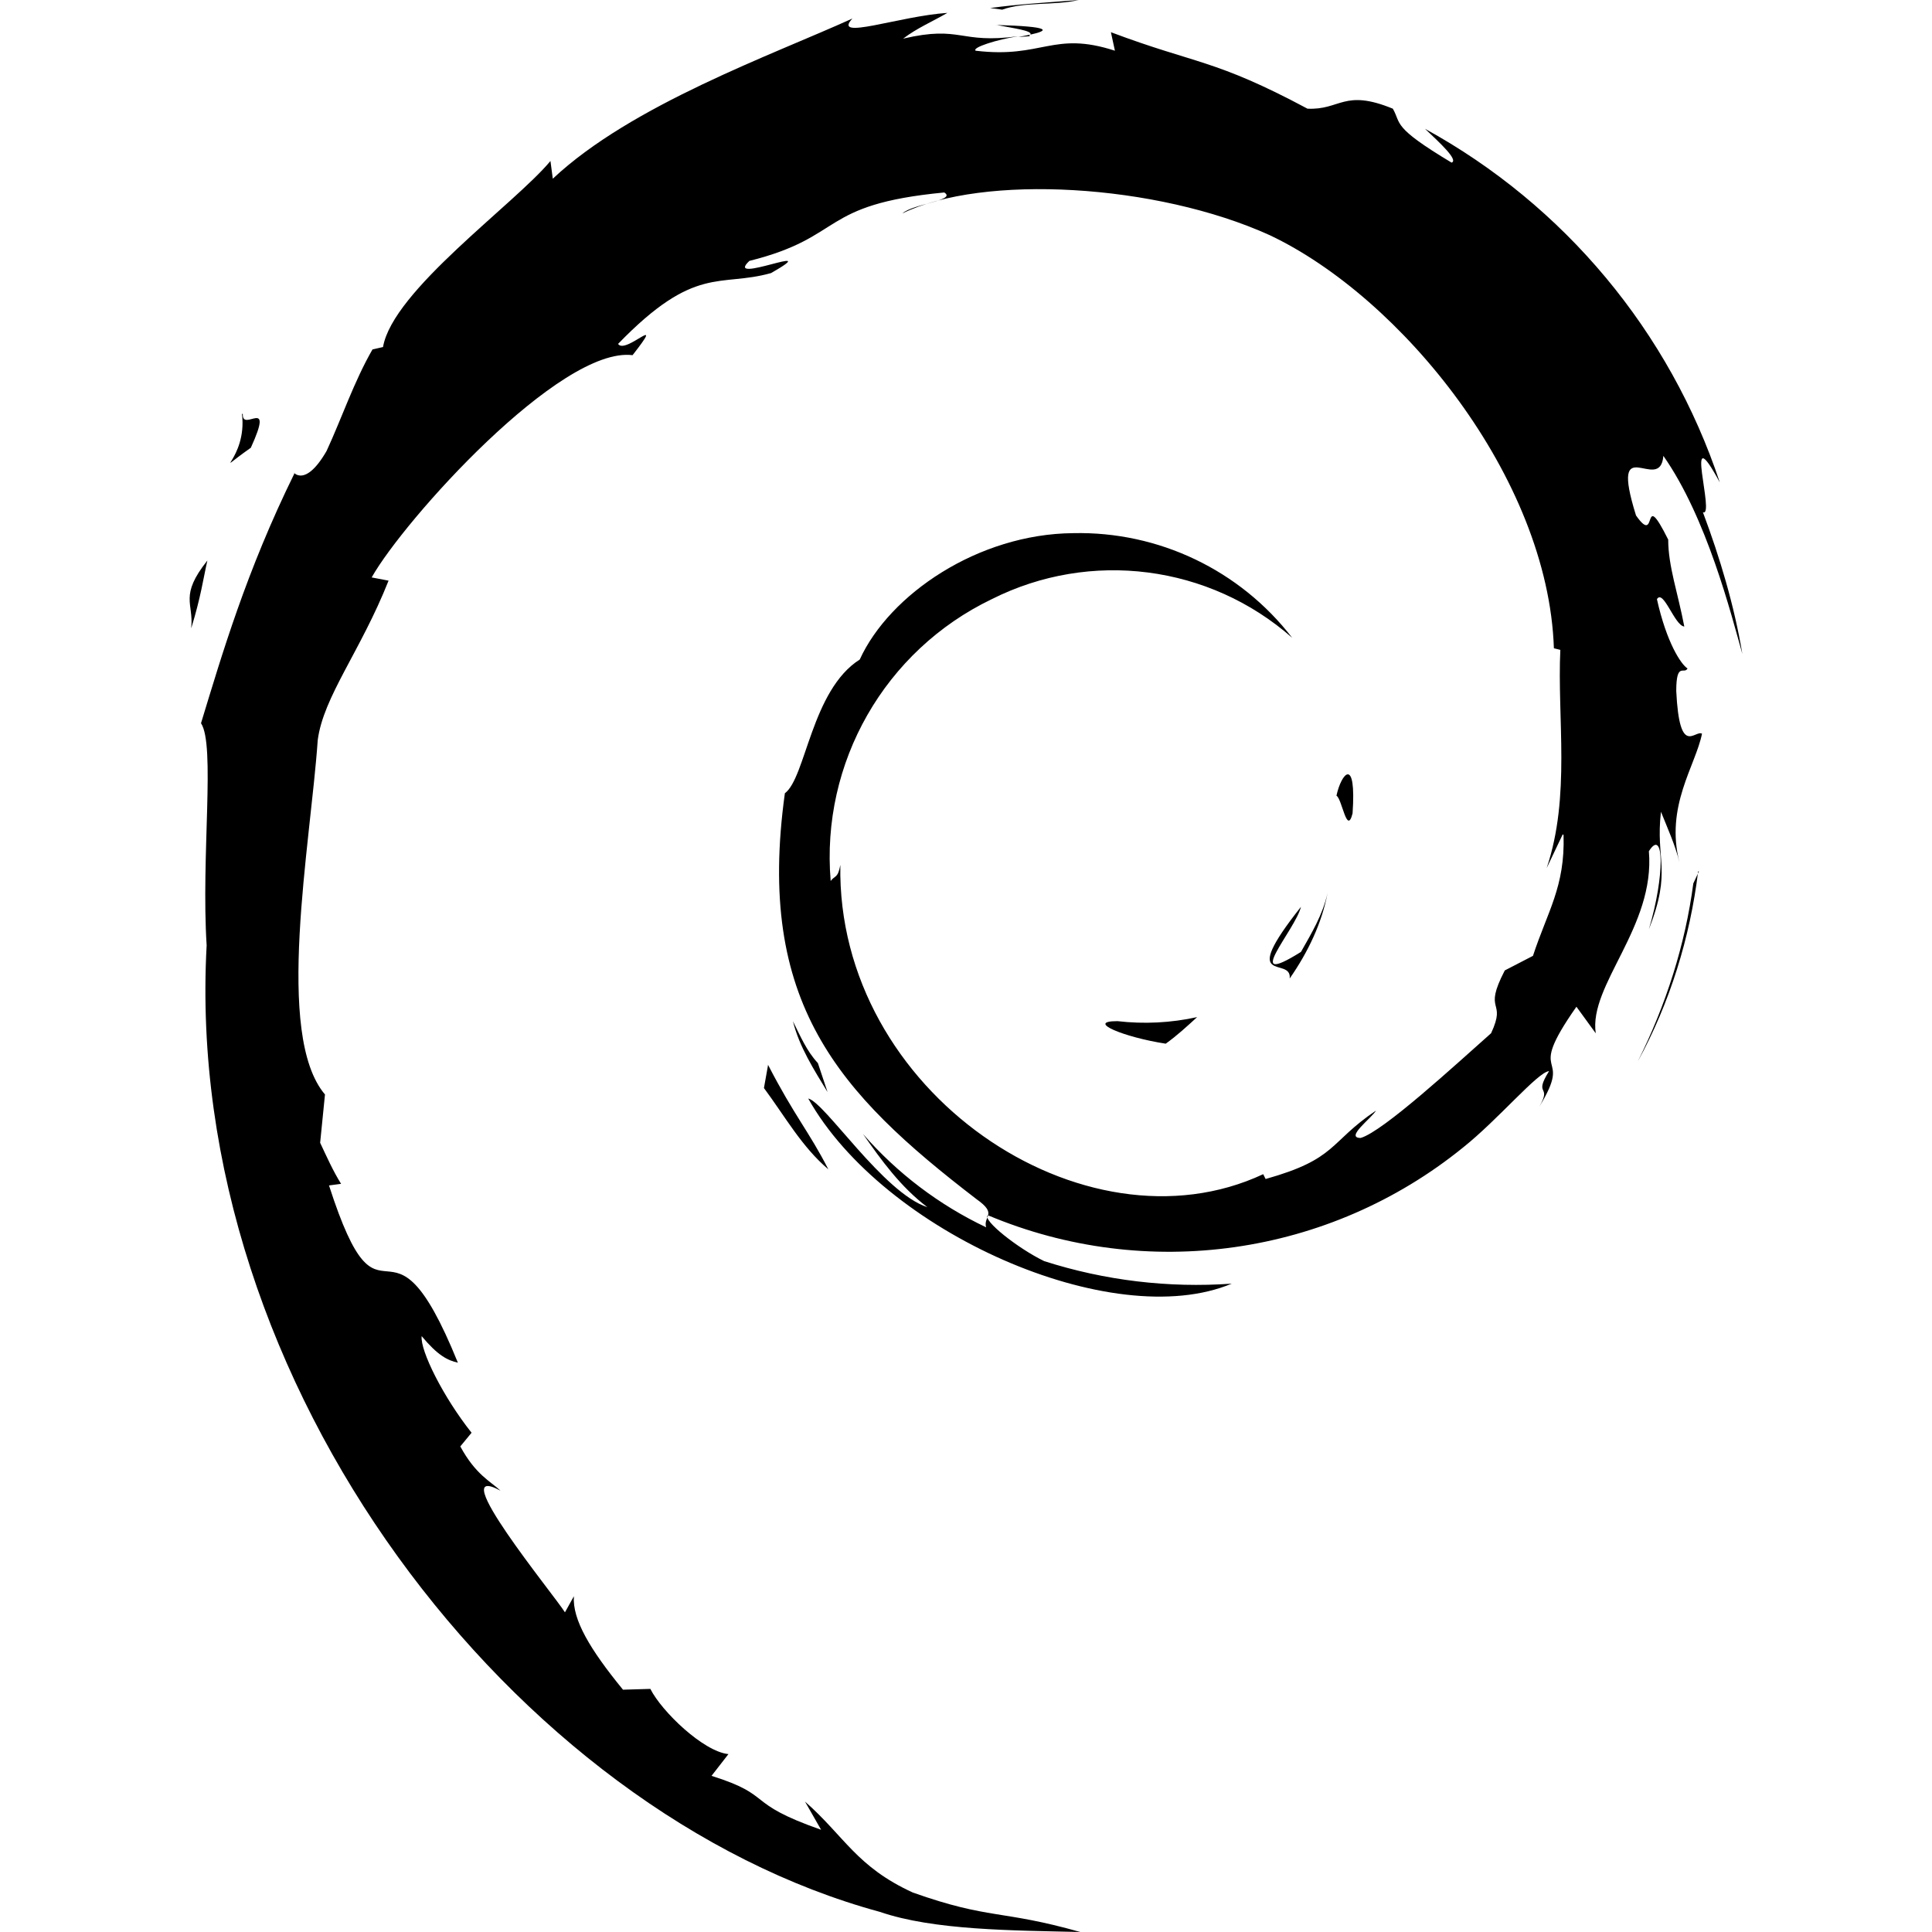
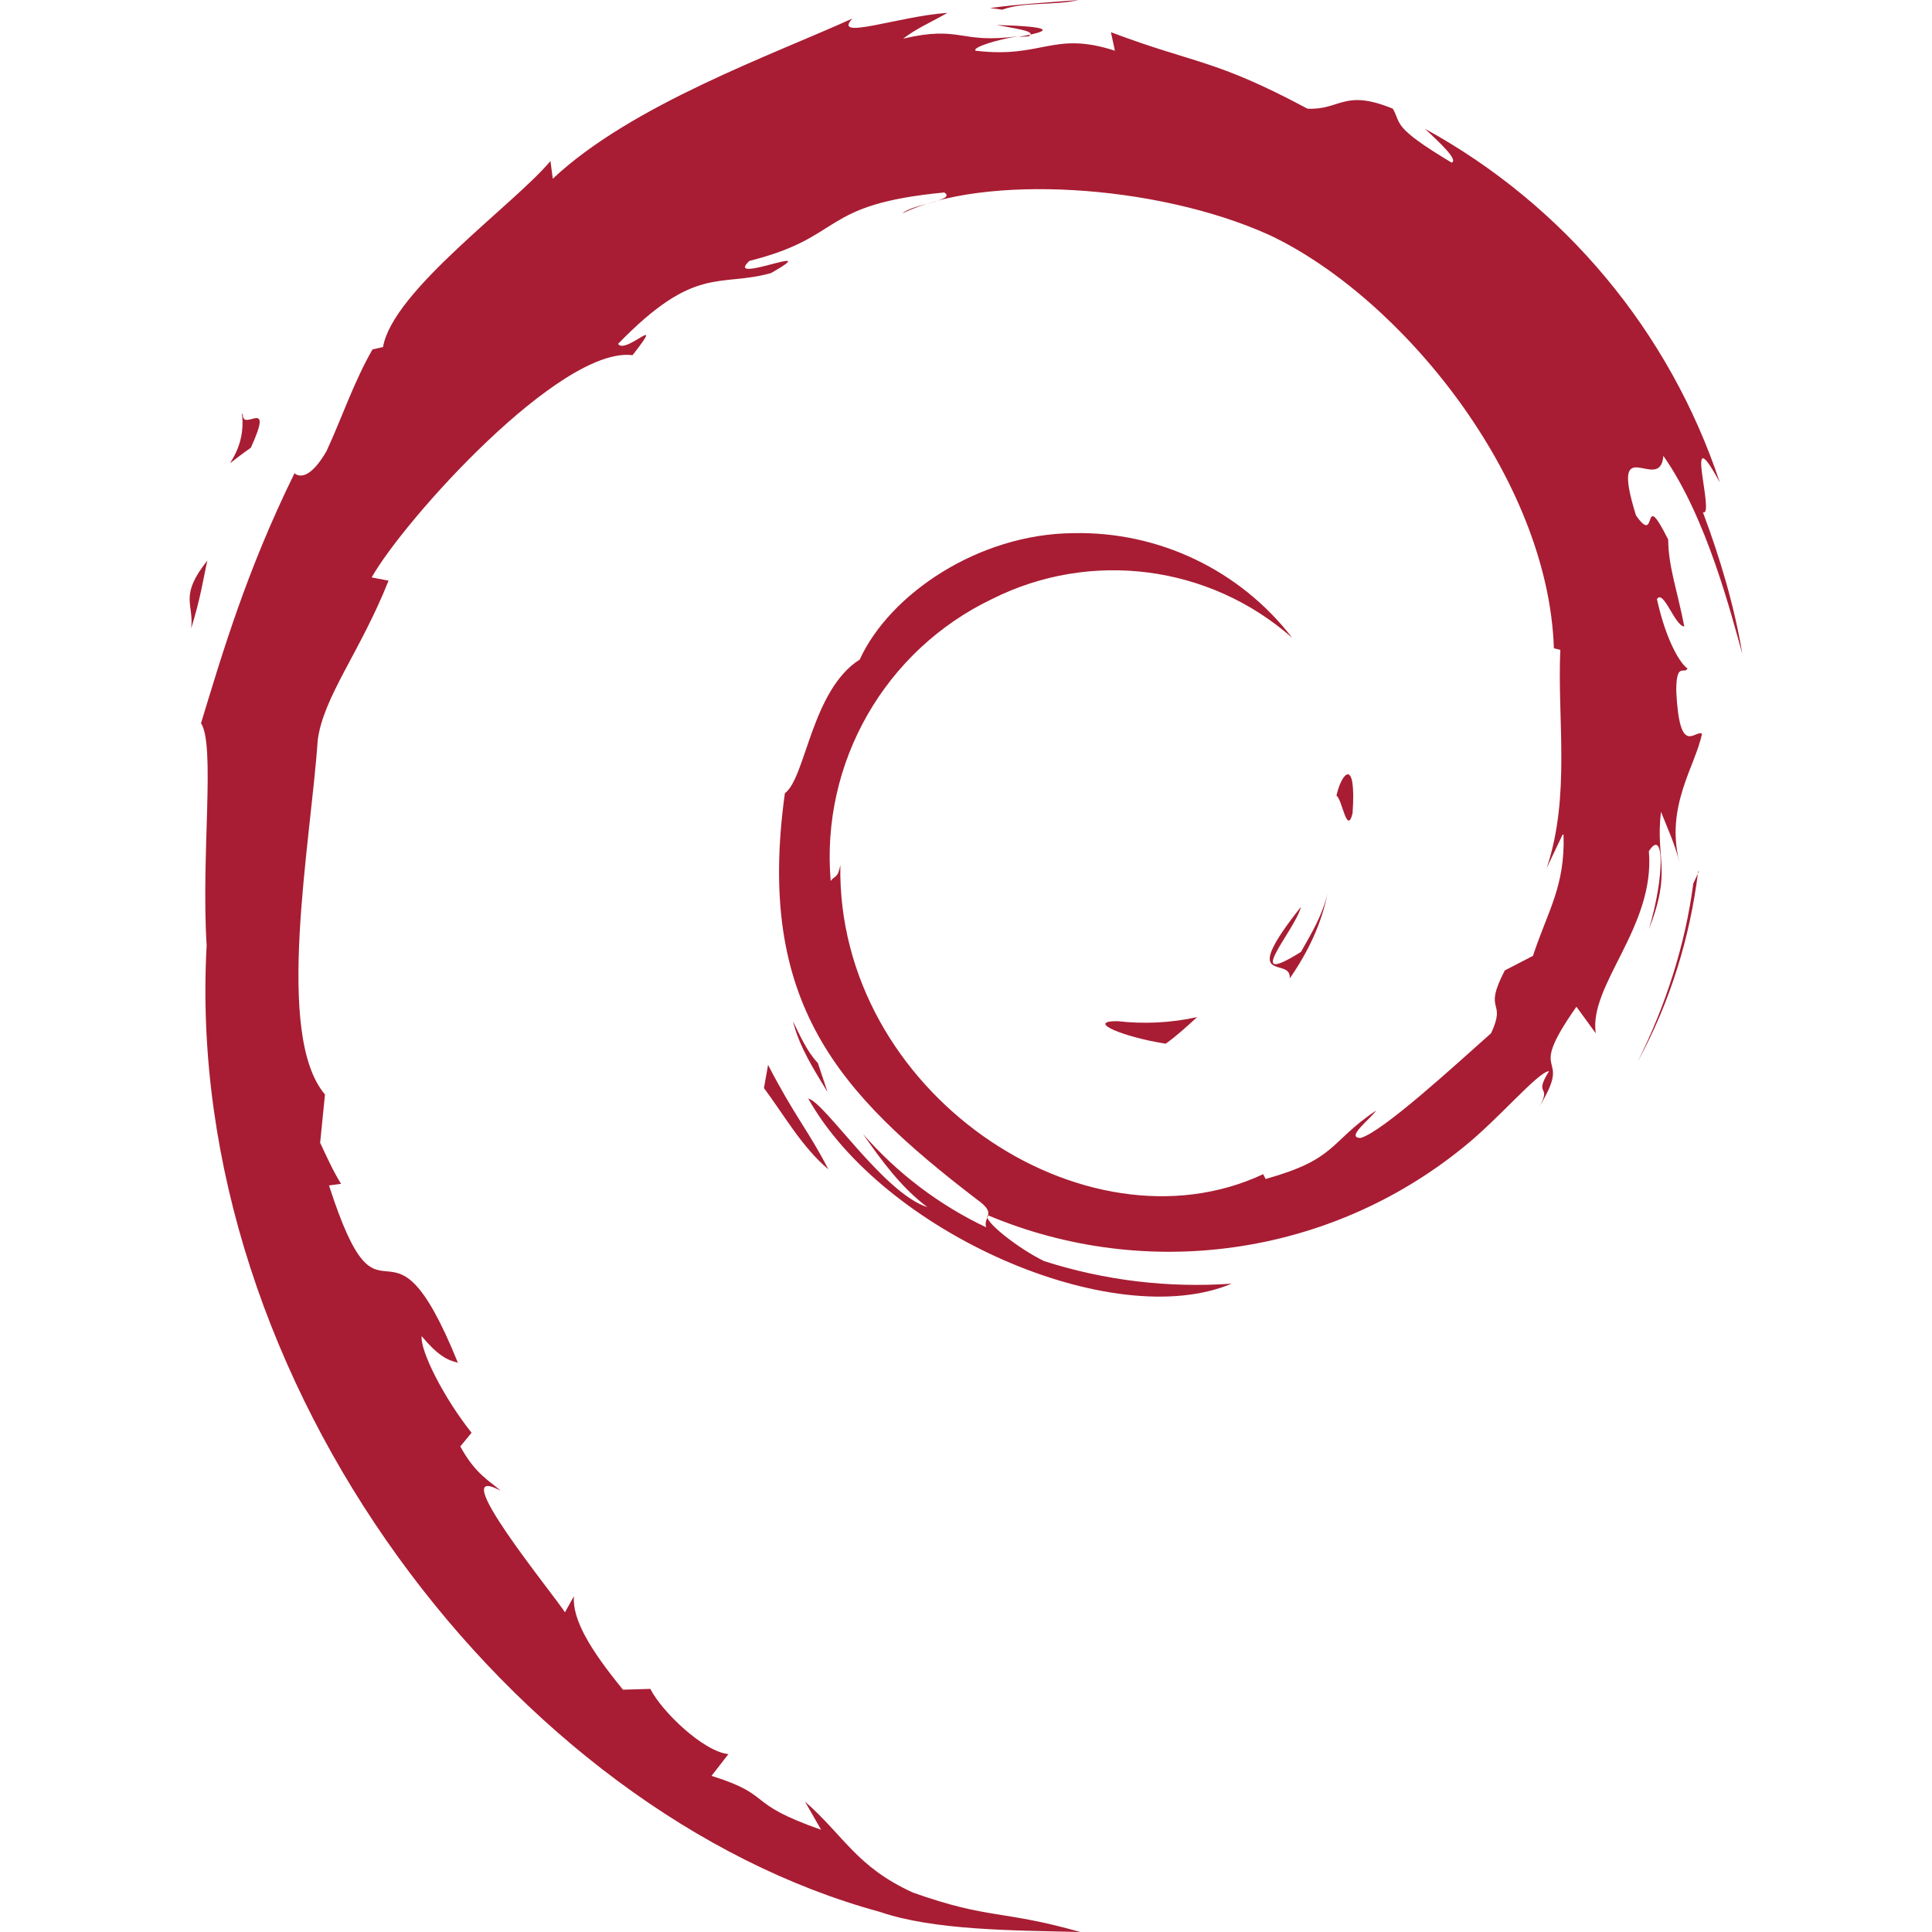
- <svg xmlns="http://www.w3.org/2000/svg" role="img" viewBox="0 0 24 24">
+ <svg xmlns="http://www.w3.org/2000/svg" fill="#A81D33" role="img" viewBox="0 0 24 24">
  <path d="M13.88 12.685c-.4 0 .08.2.601.28.14-.1.27-.22.39-.33a3.001 3.001 0 01-.99.05m2.14-.53c.23-.33.4-.69.47-1.06-.06.27-.2.5-.33.73-.75.47-.07-.27 0-.56-.8 1.01-.11.6-.14.89m.781-2.05c.05-.721-.14-.501-.2-.221.07.04.13.5.2.22M12.38.31c.2.04.45.07.42.12.23-.05.28-.1-.43-.12m.43.12l-.15.03.14-.01V.43m6.633 9.944c.02.64-.2.95-.38 1.5l-.35.181c-.28.54.03.35-.17.78-.44.39-1.34 1.22-1.62 1.301-.201 0 .14-.25.19-.34-.591.4-.481.6-1.371.85l-.03-.06c-2.221 1.04-5.303-1.02-5.253-3.842-.03.17-.07.13-.12.2a3.551 3.552 0 012.001-3.501 3.361 3.362 0 013.732.48 3.341 3.342 0 00-2.721-1.3c-1.18.01-2.281.76-2.651 1.57-.6.38-.67 1.47-.93 1.661-.361 2.601.66 3.722 2.38 5.042.27.19.08.21.12.35a4.702 4.702 0 01-1.53-1.16c.23.33.47.66.8.91-.55-.18-1.27-1.3-1.48-1.35.93 1.66 3.78 2.921 5.261 2.3a6.203 6.203 0 01-2.33-.28c-.33-.16-.77-.51-.7-.57a5.802 5.803 0 005.902-.84c.44-.35.93-.94 1.07-.95-.2.32.04.16-.12.44.44-.72-.2-.3.46-1.24l.24.33c-.09-.6.74-1.321.66-2.262.19-.3.2.3 0 .97.29-.74.08-.85.15-1.46.08.2.18.42.23.63-.18-.7.2-1.2.28-1.6-.09-.05-.28.3-.32-.53 0-.37.1-.2.14-.28-.08-.05-.26-.32-.38-.861.08-.13.22.33.34.34-.08-.42-.2-.75-.2-1.08-.34-.68-.12.1-.4-.3-.34-1.091.3-.25.34-.74.54.77.84 1.96.981 2.46-.1-.6-.28-1.2-.49-1.76.16.07-.26-1.241.21-.37A7.823 7.824 0 0017.702 1.6c.18.17.42.39.33.42-.75-.45-.62-.48-.73-.67-.61-.25-.65.02-1.06 0C15.082.73 14.862.8 13.8.4l.05.23c-.77-.25-.9.1-1.73 0-.05-.04.27-.14.53-.18-.741.1-.701-.14-1.431.03.17-.13.36-.21.55-.32-.6.04-1.44.35-1.18.07C9.6.68 7.847 1.3 6.867 2.22L6.838 2c-.45.54-1.96 1.611-2.08 2.311l-.131.03c-.23.4-.38.85-.57 1.261-.3.52-.45.2-.4.28-.6 1.22-.9 2.251-1.16 3.102.18.27 0 1.65.07 2.76-.3 5.463 3.84 10.776 8.363 12.006.67.23 1.65.23 2.49.25-.99-.28-1.12-.15-2.08-.49-.7-.32-.85-.7-1.34-1.13l.2.35c-.971-.34-.57-.42-1.361-.67l.21-.27c-.31-.03-.83-.53-.97-.81l-.34.01c-.41-.501-.63-.871-.61-1.161l-.111.2c-.13-.21-1.52-1.901-.8-1.511-.13-.12-.31-.2-.5-.55l.14-.17c-.35-.44-.64-1.02-.62-1.2.2.24.32.3.45.33-.88-2.172-.93-.12-1.601-2.202l.15-.02c-.1-.16-.18-.34-.26-.51l.06-.6c-.63-.74-.18-3.102-.09-4.402.07-.54.53-1.1.88-1.981l-.21-.04c.4-.71 2.341-2.872 3.241-2.761.43-.55-.09 0-.18-.14.96-.991 1.26-.7 1.901-.88.7-.401-.6.16-.27-.151 1.2-.3.85-.7 2.421-.85.16.1-.39.14-.52.26 1-.49 3.151-.37 4.562.27 1.63.77 3.461 3.011 3.531 5.132l.08.02c-.04.85.13 1.821-.17 2.711l.2-.42M9.54 13.236l-.05.28c.26.35.47.73.8 1.01-.24-.47-.42-.66-.75-1.3m.62-.02c-.14-.15-.22-.34-.31-.52.08.32.26.6.43.88l-.12-.36m10.945-2.382l-.07.15c-.1.76-.34 1.511-.69 2.212.4-.73.65-1.541.75-2.362M12.45.12c.27-.1.66-.05.95-.12-.37.03-.74.05-1.1.1l.15.02M3.006 5.142c.07.57-.43.8.11.42.3-.66-.11-.18-.1-.42m-.64 2.661c.12-.39.15-.62.2-.84-.35.44-.17.53-.2.83" />
</svg>
